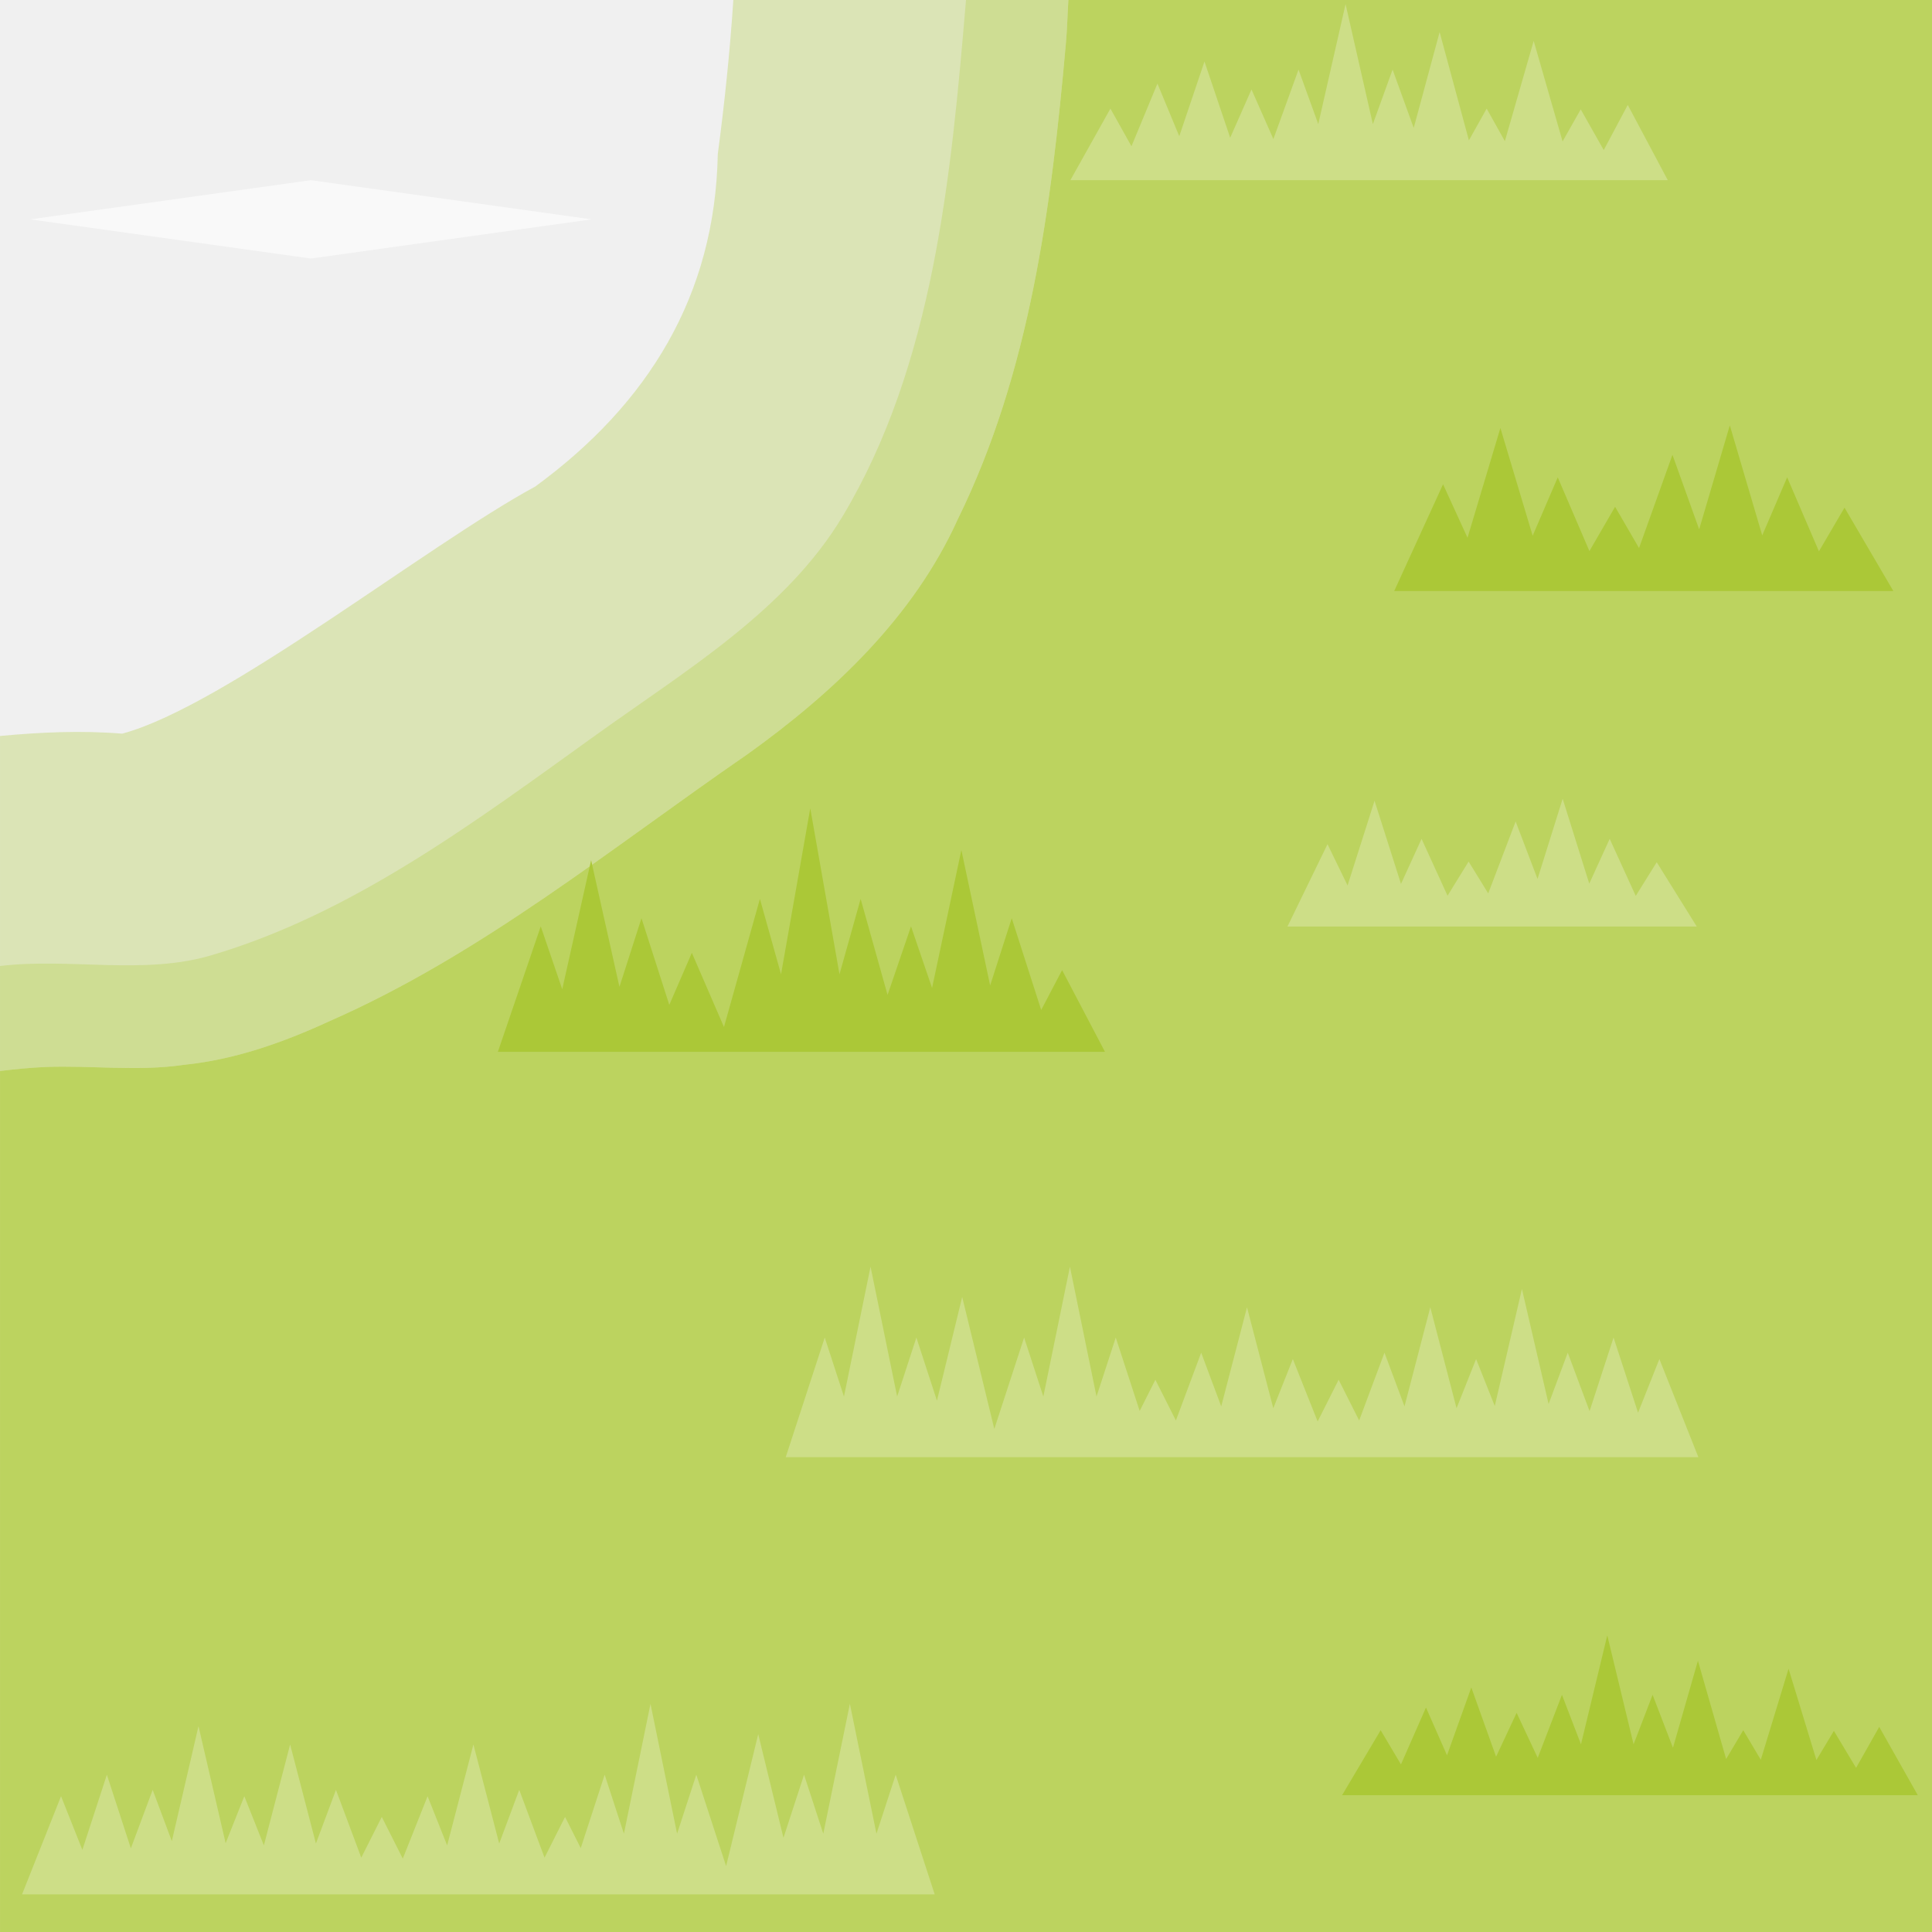
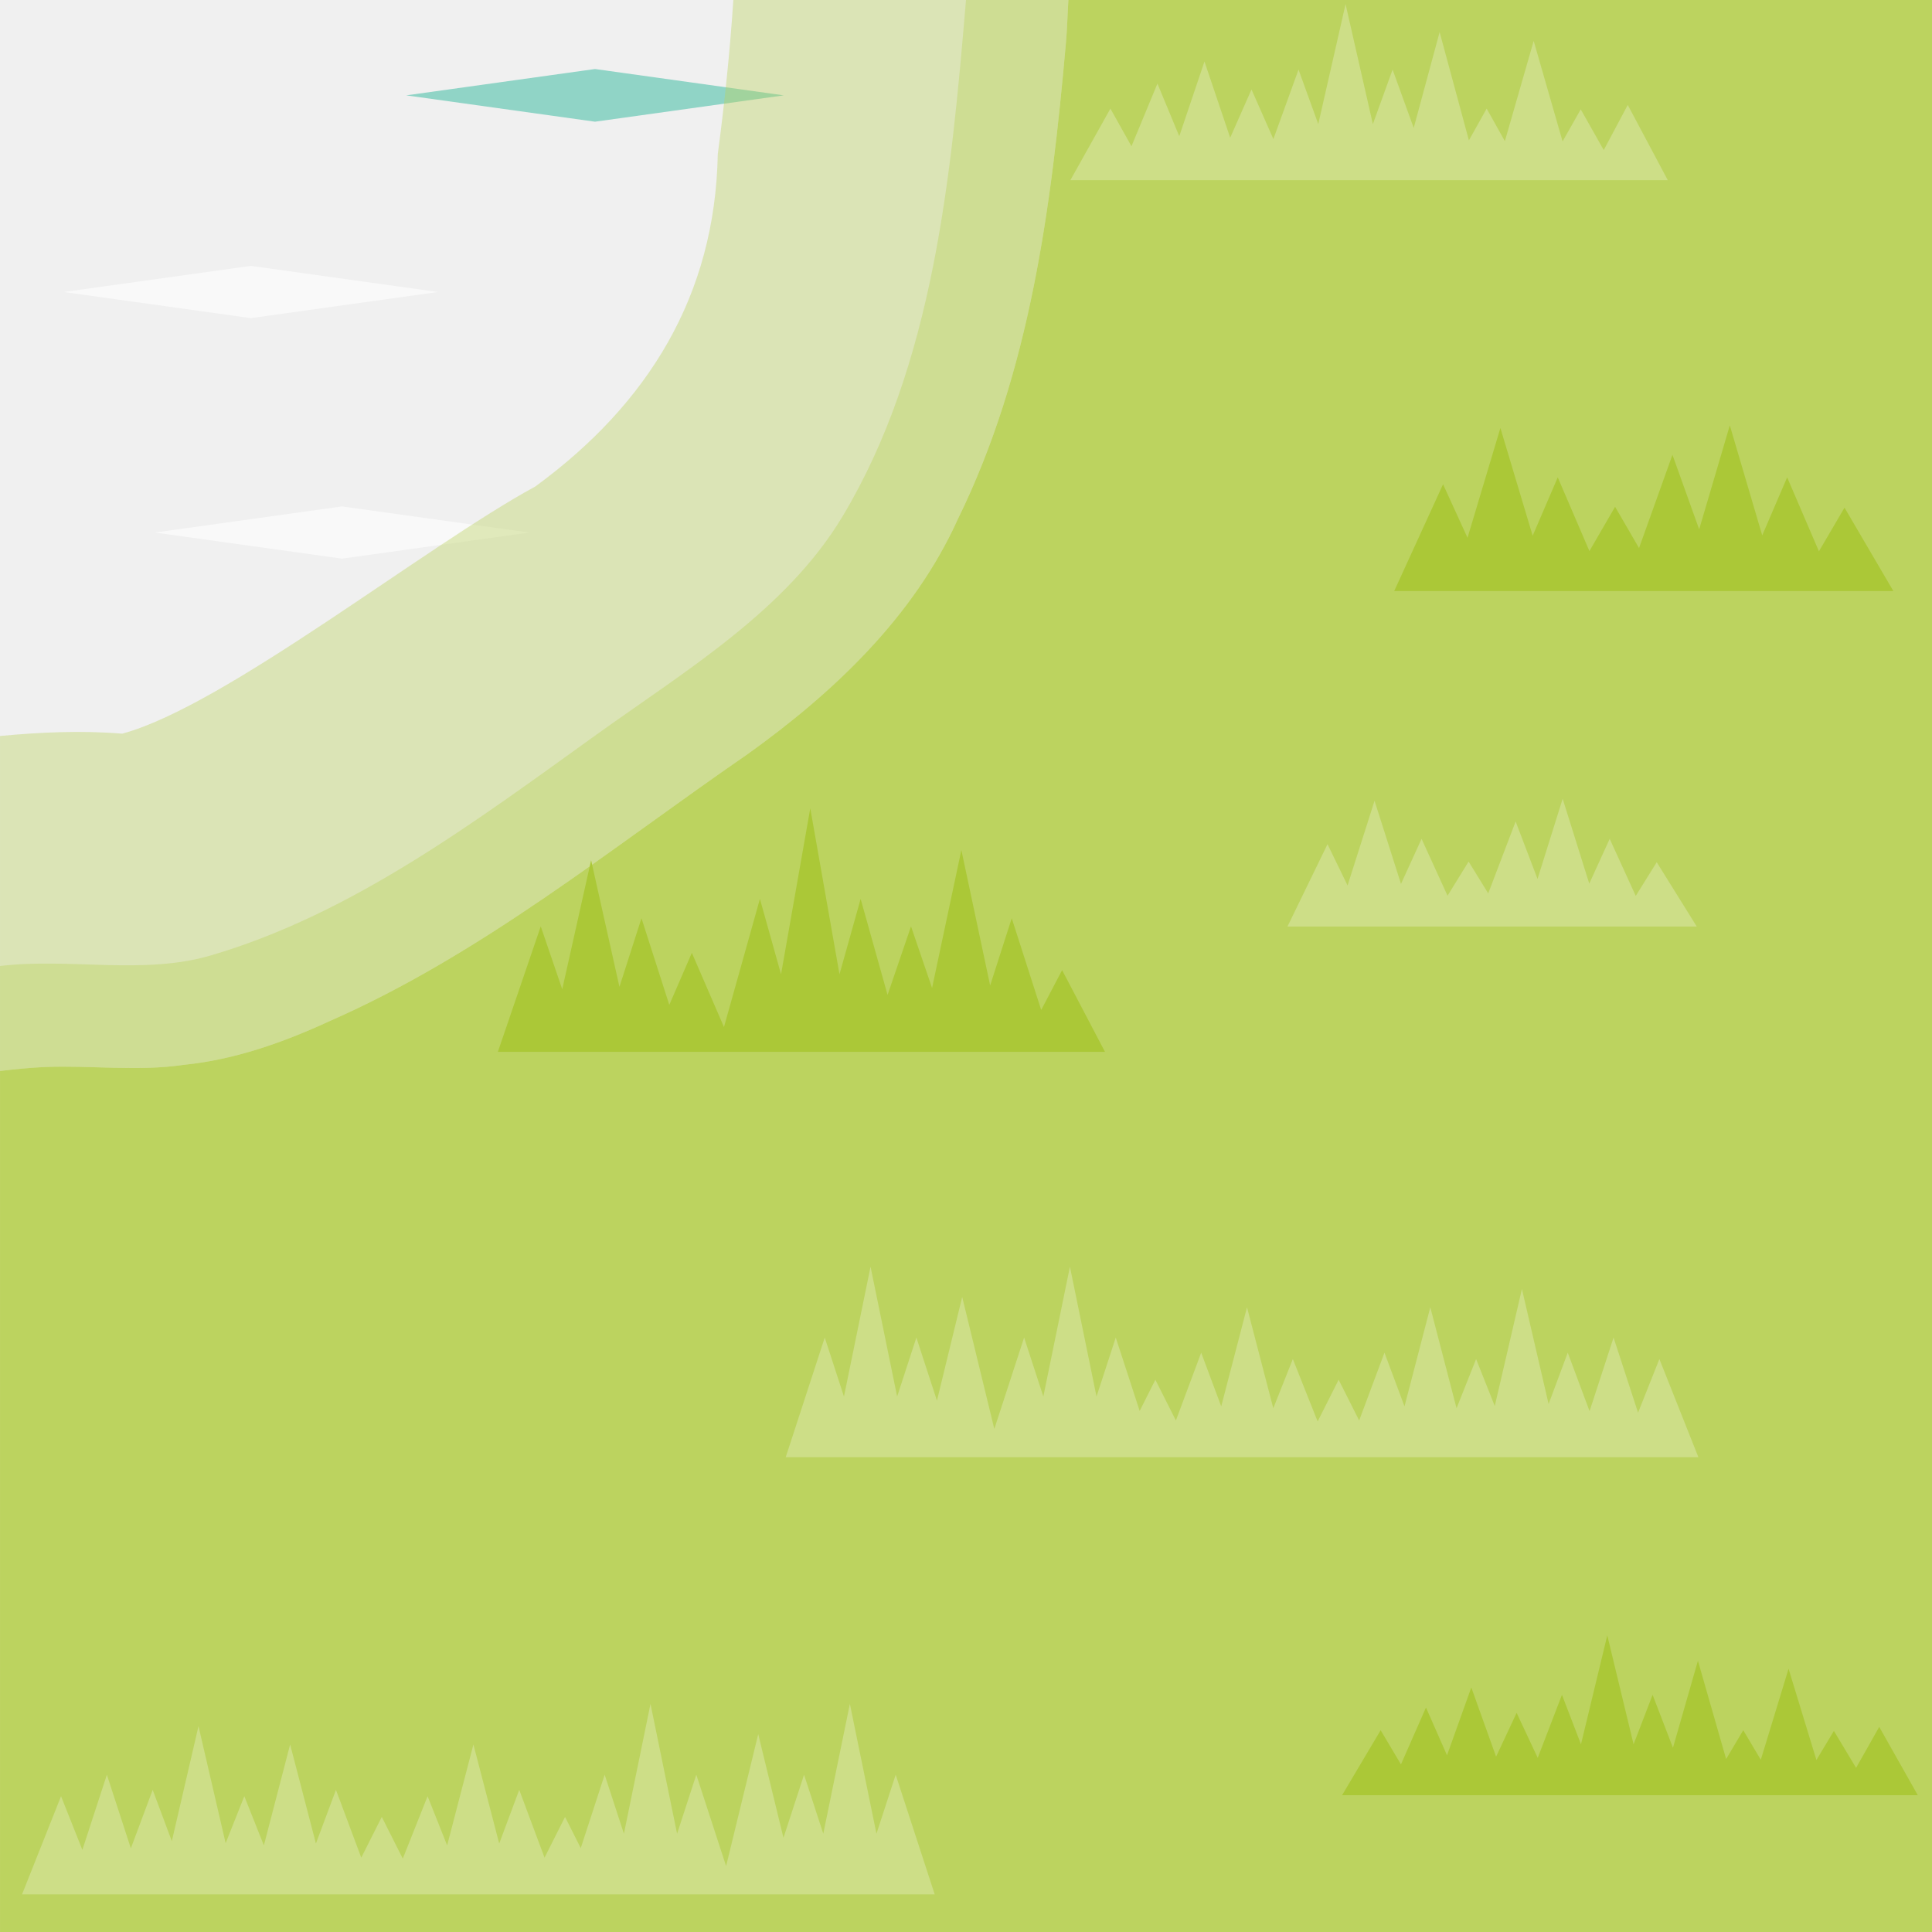
<svg xmlns="http://www.w3.org/2000/svg" xmlns:xlink="http://www.w3.org/1999/xlink" width="300" height="300" viewBox="600 600 300 300" version="1.1" id="svg5">
  <defs id="defs1">
    <rect id="wave_bright" fill="#ffffff" opacity="0.6" width="44.157" height="44.157" x="-18.078" y="32.851" transform="matrix(0.9904043,0.1382004,-0.9904043,0.1382004,0,0)" />
    <rect id="wave_dark" fill="#00aa88" opacity="0.4" width="44.157" height="44.157" x="102.193" y="153.626" transform="matrix(0.9904043,0.1382004,-0.9904043,0.1382004,0,0)" />
  </defs>
  <g id="g2" style="display:inline">
-     <use x="0" y="0" xlink:href="#wave_bright" id="use1-3-2-7" transform="matrix(0.9965347,0,0,0.9965347,698.5399,625.9448)">
+     <use x="0" y="0" xlink:href="#wave_bright" id="use1-3-2-7" transform="matrix(0.6643564,0,0,0.6643564,672.4615,639.9313)">
      <animate attributeName="opacity" values="0;1;1;0;0;0" dur="2.4s" repeatCount="indefinite" />
+     </use>
+     <use x="0" y="0" xlink:href="#wave_bright" id="use1-3-2-12-73" transform="matrix(0.6643564,0,0,0.6643564,686.6178,677.2802)">
+       <animate attributeName="opacity" values="1;0;0;0;0;1;1" dur="2.5s" repeatCount="indefinite" />
+     </use>
+     <use x="0" y="0" xlink:href="#wave_dark" id="use2-2-6-14" transform="matrix(0.6703647,0,0,0.6703647,726.5396,587.016)">
+       <animate attributeName="opacity" values="0;1;1;1;0;0;1;0" dur="3.5s" repeatCount="indefinite" />
    </use>
  </g>
  <g id="layer1" style="display:inline" transform="scale(3)">
    <g id="g35" style="fill:#bcd35f;fill-opacity:0.4">
      <path id="path25" style="display:inline;fill:#bcd35f;fill-opacity:0.4;stroke-width:0.253;stroke-linecap:round;-inkscape-stroke:none" d="m 255.299,200 h -17.342 c -0.175,2.664 -0.452,5.323 -0.805,7.979 -0.137,7.304 -3.589,12.917 -9.443,17.201 -5.664,3.072 -16.089,11.375 -21.385,12.794 -2.115,-0.172 -4.223,-0.076 -6.323,0.12 v 17.341 c 0.788,-0.095 1.576,-0.174 2.361,-0.207 2.382,-0.093 4.773,0.24 7.146,-0.111 2.629,-0.263 5.138,-1.15 7.524,-2.251 7.891,-3.462 14.61,-8.976 21.642,-13.816 4.455,-3.188 8.615,-7.111 10.902,-12.177 3.752,-7.637 4.844,-16.206 5.59,-24.583 0.071,-0.762 0.086,-1.526 0.133,-2.289 z" />
      <path id="path13" style="display:inline;fill:#bcd35f;fill-opacity:0.4;stroke-width:1.057;stroke-linecap:round;-inkscape-stroke:none" d="m 300,200 h -50 c -0.768,9.127 -1.678,18.868 -6.387,26.724 -2.918,4.868 -8.128,7.987 -12.738,11.298 -6.232,4.474 -12.612,9.277 -19.975,11.434 C 207.409,250.478 203.612,249.568 200,250 v 50 h 100 z" />
      <path id="path4" style="display:inline;fill:#bcd35f;fill-opacity:1;stroke-width:1.057;stroke-linecap:round;-inkscape-stroke:none" d="m 300,200 h -44.701 c -0.047,0.763 -0.062,1.527 -0.133,2.289 -0.746,8.377 -1.839,16.946 -5.59,24.583 -2.288,5.066 -6.447,8.989 -10.902,12.177 -7.032,4.84 -13.751,10.355 -21.642,13.816 -2.386,1.1 -4.895,1.987 -7.524,2.251 -2.373,0.351 -4.765,0.019 -7.146,0.111 -0.785,0.033 -1.572,0.112 -2.361,0.207 V 300 h 100 z" />
    </g>
  </g>
  <g id="layer2" style="display:inline">
    <use x="0" y="0" xlink:href="#g4800" id="use12-6" style="display:inline" transform="matrix(-1,0,0,1,978.0195,389.3478)" />
    <use x="0" y="0" xlink:href="#g4657" id="use14-0-4-1-6" style="display:inline" transform="translate(654.936,585.3453)" />
    <use x="0" y="0" xlink:href="#g4843" id="use15-8" style="display:inline" transform="matrix(-1,0,0,1,837.9187,826.8037)" />
    <use x="0" y="0" xlink:href="#g4843" id="use15-9-6" style="display:inline" transform="translate(629.2282,894.6873)" />
    <use x="0" y="0" xlink:href="#g4800-6" id="use17-9" style="display:inline" transform="matrix(-1,0,0,1,829.8123,754.8159)" />
    <use x="0" y="0" xlink:href="#g4645-1" id="use18-5" style="display:inline" transform="translate(643.1803,499.8939)" />
    <use x="0" y="0" xlink:href="#g4657-9" id="use19-2-7" style="display:inline" transform="translate(904.6803,644.312)" />
  </g>
  <g id="layer7" style="display:none" transform="translate(-287.7775,143.532)">
    <g id="g4822" transform="matrix(1.32649,0,0,0.614802,-550.0713,78.80038)" style="display:inline">
      <path id="use4082" style="display:inline;fill:#cdde87;fill-opacity:1;stroke-width:0.785;stroke-linecap:round;-inkscape-stroke:none;stop-color:#000000" d="m 633.482,152.779 -52.409,107.904 -37.914,-49.013 -40.54,52.439 -49.757,-86.181 -76.899,133.164 h 153.772 90.323 90.296 90.323 122.048 90.323 90.296 90.323 26.848 63.449 26.875 63.449 90.323 90.296 122.047 90.323 90.323 90.296 l -76.873,-64.346 -40.432,33.842 -49.891,-56.35 -39.495,44.616 -50.829,-82.332 -51.766,83.889 -38.53,-40.88 -59.456,63.076 -62.591,-80.937 -37.914,49.013 -52.41,-107.904 -52.409,107.904 -37.887,-49.013 -40.566,52.451 -49.757,-86.193 -44.398,76.877 -45.925,-83.503 -52.57,95.573 -37.726,-42.636 -43.031,48.59 -47.292,-61.158 -48.283,62.44 -42.04,-44.579 -59.456,63.076 -62.591,-80.937 -37.887,49.013 z" transform="matrix(0.06302975,0,0,0.2550507,324.5038,180.6279)" />
    </g>
    <g id="g4800" transform="matrix(1.282942,0,0,0.6771687,-483.2854,18.79031)" style="display:inline">
      <path id="use4082-81" style="display:inline;fill:#cdde87;fill-opacity:1;stroke-width:0.785;stroke-linecap:round;-inkscape-stroke:none;stop-color:#000000" d="m 633.472,152.772 -52.409,107.917 -37.887,-49.023 -40.566,52.438 -49.757,-86.182 -56.214,97.355 -34.109,-28.543 -34.966,29.267 -55.33,-90.14 -55.491,90.378 -34.832,-28.837 -44.21,36.606 -46.113,-40.575 -76.873,67.659 h 153.772 90.323 90.296 90.323 90.323 90.296 90.323 26.848 63.449 26.875 63.449 90.323 90.296 90.323 l -76.899,-64.357 -40.432,33.846 -49.864,-56.339 -41.906,47.326 -48.417,-67.173 -49.382,68.541 -40.915,-43.402 -42.04,44.578 -48.283,-62.446 -37.914,49.011 z" transform="matrix(0.06302975,0,0,0.2550507,468.5642,245.3036)" />
    </g>
    <g id="g4645" transform="matrix(1.647417,0,0,0.614802,-759.7929,-107.8246)" style="display:inline">
      <path id="use4082-0-9" style="display:inline;fill:#cdde87;fill-opacity:1;stroke-width:0.785;stroke-linecap:round;-inkscape-stroke:none;stop-color:#000000" d="m 272.227,52.596 -52.409,176.186 -37.914,-80.029 -64.413,136.019 -57.634,-78.768 -40.432,55.258 -49.864,-91.988 -39.495,72.85 -50.829,-134.433 -51.766,136.995 -38.557,-66.769 -76.873,133.172 h 153.772 90.323 90.296 58.599 31.724 58.572 63.475 90.296 90.323 90.323 90.296 90.323 90.323 l -76.899,-86.7 -37.512,42.303 -52.811,-97.418 -38.691,71.386 -51.606,-143.768 -52.57,146.412 -37.753,-65.386 -42.013,72.789 -48.283,-101.953 -37.914,80.05 z" transform="matrix(0.06302975,0,0,0.1562034,500.4952,275.827)" />
    </g>
    <g id="g4657" transform="matrix(1.282942,0,0,0.614802,-545.5354,-17.4924)" style="display:inline">
      <path id="use4082-0-1" style="display:inline;fill:#cdde87;fill-opacity:1;stroke-width:0.785;stroke-linecap:round;-inkscape-stroke:none;stop-color:#000000" d="m 543.161,149.122 -48.256,101.654 -42.04,-72.849 -52.651,91.165 -37.673,-40.362 -40.432,43.311 -49.891,-72.1 -39.495,57.1 L 181.921,151.673 130.128,259.033 91.598,206.716 14.699,311.096 h 153.799 90.296 90.323 26.848 63.449 26.875 63.449 90.323 90.296 90.323 l -76.899,-81.521 -40.272,42.705 -50.025,-72.339 -39.254,56.749 z" transform="matrix(0.06302975,0,0,0.1992907,537.3017,224.3059)" />
    </g>
    <g id="g4843" transform="matrix(1.249865,0,0,0.7326058,-433.2883,-231.6182)" style="display:inline">
      <path id="use4082-8" style="display:inline;fill:#cdde87;fill-opacity:1;stroke-width:0.785;stroke-linecap:round;-inkscape-stroke:none;stop-color:#000000" d="m 240.501,152.777 -52.409,107.904 -37.914,-49.013 -47.158,60.982 -30.947,-25.913 -40.432,33.846 -49.864,-56.341 -39.495,44.613 -50.829,-82.337 -51.793,83.894 -38.53,-40.881 -48.899,51.867 -41.397,-34.662 -40.432,33.846 -49.891,-56.341 -39.495,44.613 -50.829,-82.337 -51.766,83.894 -38.53,-40.881 -36.815,39.041 -53.508,-97.274 -52.57,95.591 -37.753,-42.647 -43.005,48.595 -47.292,-61.17 -48.283,62.445 -42.04,-44.581 -76.873,81.563 h 153.772 90.296 90.323 90.323 90.296 90.323 90.323 90.296 90.323 90.323 90.296 14.656 75.667 14.63 63.475 90.296 90.323 122.048 90.296 90.323 90.323 l -76.899,-99.427 -37.887,49.024 -52.409,-107.915 -52.409,107.915 -37.914,-49.024 -40.566,52.442 -49.757,-86.183 -63.315,109.681 -58.733,-75.94 -37.887,49.024 z" transform="matrix(0.06302975,0,0,0.2550507,388.9405,236.0873)" />
    </g>
    <g id="g4822-3" transform="matrix(1.156495,0,0,1.019986,-305.4633,-217.7087)" style="display:inline">
      <path id="use4082-06" style="display:inline;fill:#abc837;fill-opacity:1;stroke-width:0.785;stroke-linecap:round;-inkscape-stroke:none;stop-color:#000000" d="m 633.488,152.777 -52.409,107.916 -37.914,-49.026 -40.566,52.439 -49.757,-86.181 -76.873,133.176 h 153.772 90.323 90.296 58.599 31.724 58.572 63.475 90.296 90.323 90.323 90.296 90.323 90.323 90.296 122.048 90.323 90.296 90.323 l -76.899,-64.359 -40.432,33.842 -49.864,-56.35 -39.495,44.616 -50.829,-82.332 -51.766,83.889 -38.53,-40.88 -59.456,63.088 -62.591,-80.95 -37.914,49.026 -52.409,-107.916 -52.41,107.916 -37.914,-49.026 -40.54,52.451 -49.757,-86.193 -44.398,76.877 -45.925,-83.491 -52.57,95.585 -37.753,-42.661 -43.005,48.602 -47.292,-61.17 -48.283,62.44 -42.04,-44.579 -59.456,63.088 -62.591,-80.95 -37.887,49.026 z" transform="matrix(0.06302975,0,0,0.2550507,324.5038,180.6279)" />
    </g>
    <g id="g4800-6" transform="matrix(1.236356,0,0,0.614802,-648.4422,-75.65047)" style="display:inline">
      <path id="use4082-81-5" style="display:inline;fill:#abc837;fill-opacity:1;stroke-width:0.785;stroke-linecap:round;-inkscape-stroke:none;stop-color:#000000" d="m 633.47,152.783 -52.409,107.904 -37.887,-49.013 -40.566,52.439 -49.757,-86.193 -56.214,97.366 -34.109,-28.548 -34.966,29.271 -55.33,-90.142 -55.491,90.379 L 181.907,247.396 137.697,284.016 91.584,243.435 14.711,311.095 h 90.323 63.449 90.323 90.296 90.323 90.323 90.296 90.323 90.323 90.296 90.323 90.296 90.323 l -76.873,-64.359 -40.459,33.855 -49.864,-56.35 -41.906,47.332 -48.417,-67.186 -49.382,68.556 -40.915,-43.408 -42.04,44.579 -48.283,-62.44 -37.914,49.013 z" transform="matrix(0.06302975,0,0,0.2550507,468.5642,245.3036)" />
    </g>
    <g id="g4645-1" transform="matrix(1.373903,0,0,0.9365661,-628.5668,-40.40759)" style="display:inline">
      <path id="use4082-0-9-3" style="display:inline;fill:#abc837;fill-opacity:1;stroke-width:0.785;stroke-linecap:round;-inkscape-stroke:none;stop-color:#000000" d="M 272.214,52.582 219.804,228.788 181.917,148.759 117.477,284.778 59.869,206.01 19.437,261.268 -30.454,169.28 -69.948,242.13 -120.75,107.697 l -51.793,136.975 -38.53,-66.749 -76.899,133.172 h 90.323 63.475 90.296 90.323 90.296 122.048 90.323 90.323 90.296 90.323 90.323 90.296 l -76.873,-86.72 -37.512,42.303 -52.811,-97.398 -38.718,71.386 -51.606,-143.768 -52.543,146.412 -37.753,-65.386 -42.04,72.789 -48.283,-101.953 -37.914,80.029 z" transform="matrix(0.06302975,0,0,0.1562034,500.4952,275.827)" />
    </g>
    <g id="g4657-9" transform="matrix(1.564476,0,0,0.7968458,-930.2327,-180.6796)" style="display:inline">
      <path id="use4082-0-1-5" style="display:inline;fill:#abc837;fill-opacity:1;stroke-width:0.785;stroke-linecap:round;-inkscape-stroke:none;stop-color:#000000" d="m 543.171,149.124 -48.256,101.651 -42.067,-72.847 -52.624,91.172 -37.699,-40.365 -40.432,43.317 -49.864,-72.109 -39.495,57.092 L 181.905,151.67 130.139,259.04 91.609,206.72 14.709,311.101 h 90.323 63.449 90.323 90.296 90.323 90.323 90.296 90.323 90.323 L 723.791,229.584 683.519,272.286 633.468,199.943 594.214,256.691 Z" transform="matrix(0.06302975,0,0,0.1992907,537.3017,224.3059)" />
    </g>
    <g id="g4843-3" transform="matrix(1.156495,0,0,0.614802,-390.4754,-22.62363)" style="display:inline">
      <path id="use4082-8-3" style="display:inline;fill:#abc837;fill-opacity:1;stroke-width:0.785;stroke-linecap:round;-inkscape-stroke:none;stop-color:#000000" d="m 240.487,152.775 -52.409,107.916 -37.887,-49.026 -47.158,60.983 -30.947,-25.908 -40.432,33.842 -49.891,-56.337 -39.495,44.616 -50.829,-82.332 -51.766,83.889 -38.53,-40.88 -48.899,51.866 -41.424,-34.664 -40.432,33.842 -49.864,-56.337 -39.521,44.629 -50.802,-82.345 -51.793,83.889 -38.53,-40.88 -36.815,39.049 -53.481,-97.279 -52.57,95.573 -37.753,-42.636 -43.031,48.59 -47.292,-61.17 -48.283,62.453 -42.013,-44.579 -76.899,81.56 h 153.772 90.323 90.323 90.296 90.323 90.296 90.323 90.323 90.296 90.323 90.323 90.296 78.105 90.323 58.572 31.724 58.599 63.449 90.323 90.323 90.296 l -76.873,-99.434 -37.914,49.026 -52.409,-107.916 -52.409,107.916 -37.914,-49.026 -40.54,52.451 -49.757,-86.193 -63.342,109.685 -58.706,-75.942 -37.914,49.026 z" transform="matrix(0.06302975,0,0,0.2550507,388.9405,236.0873)" />
    </g>
  </g>
</svg>
